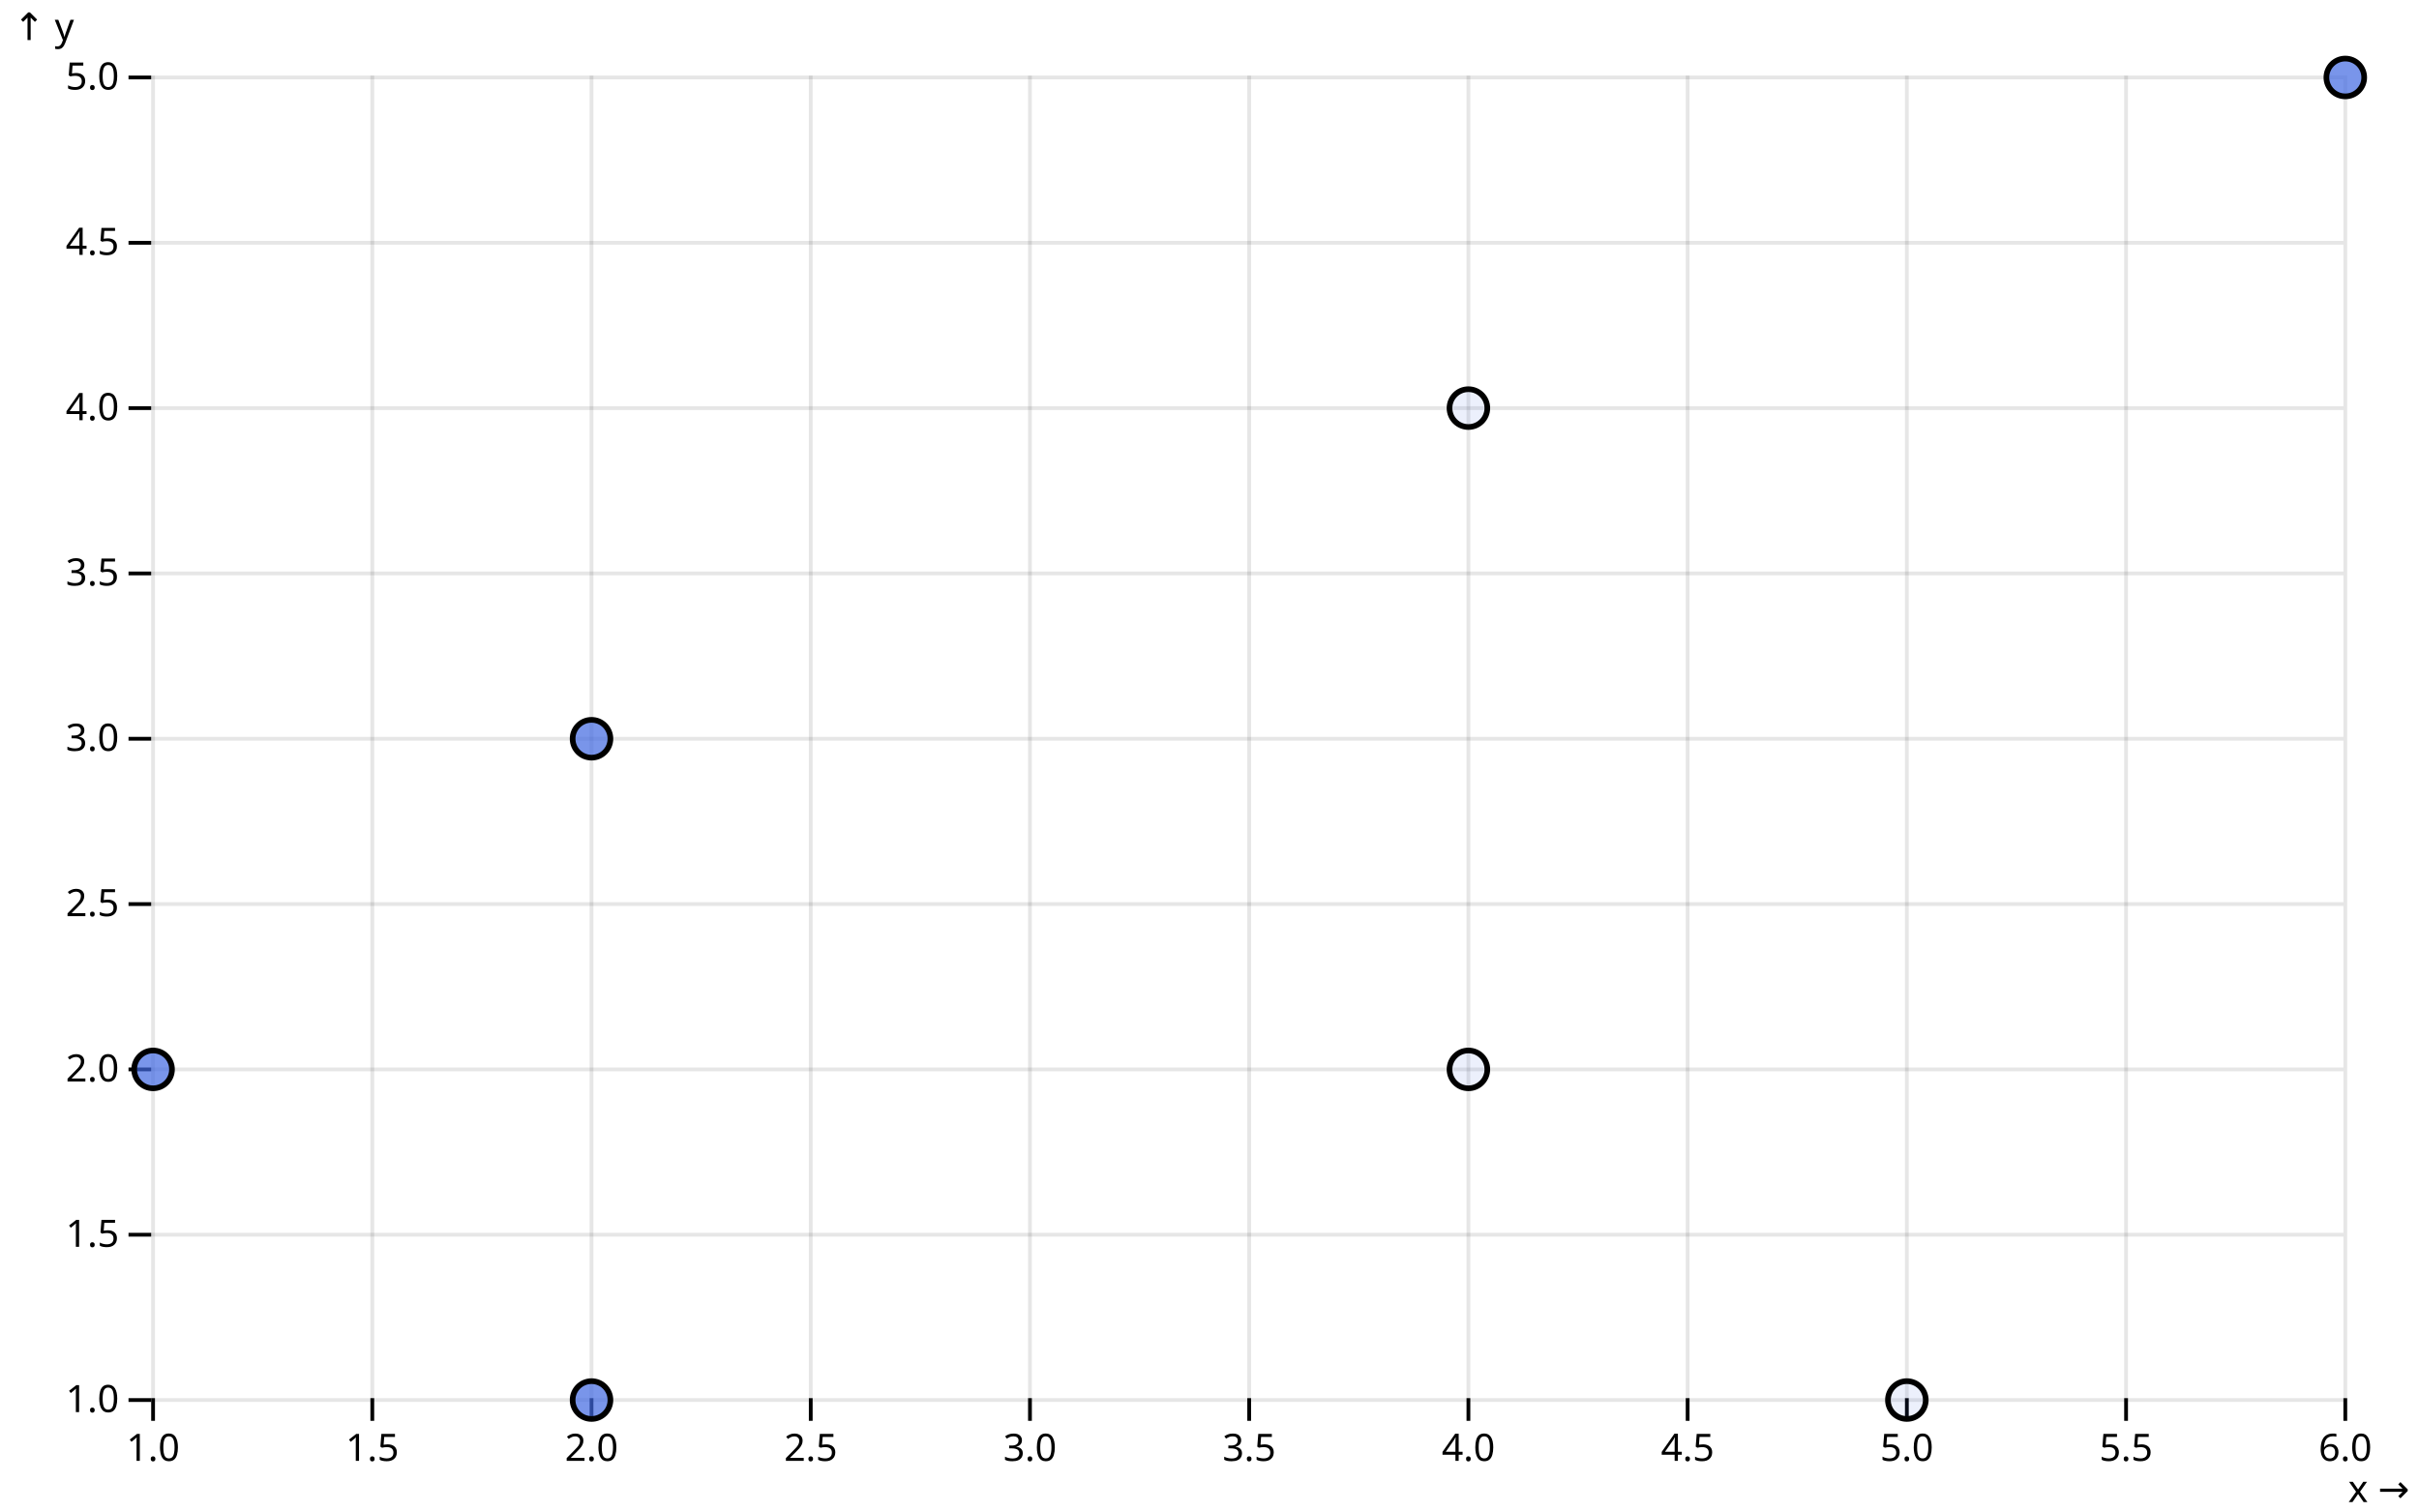
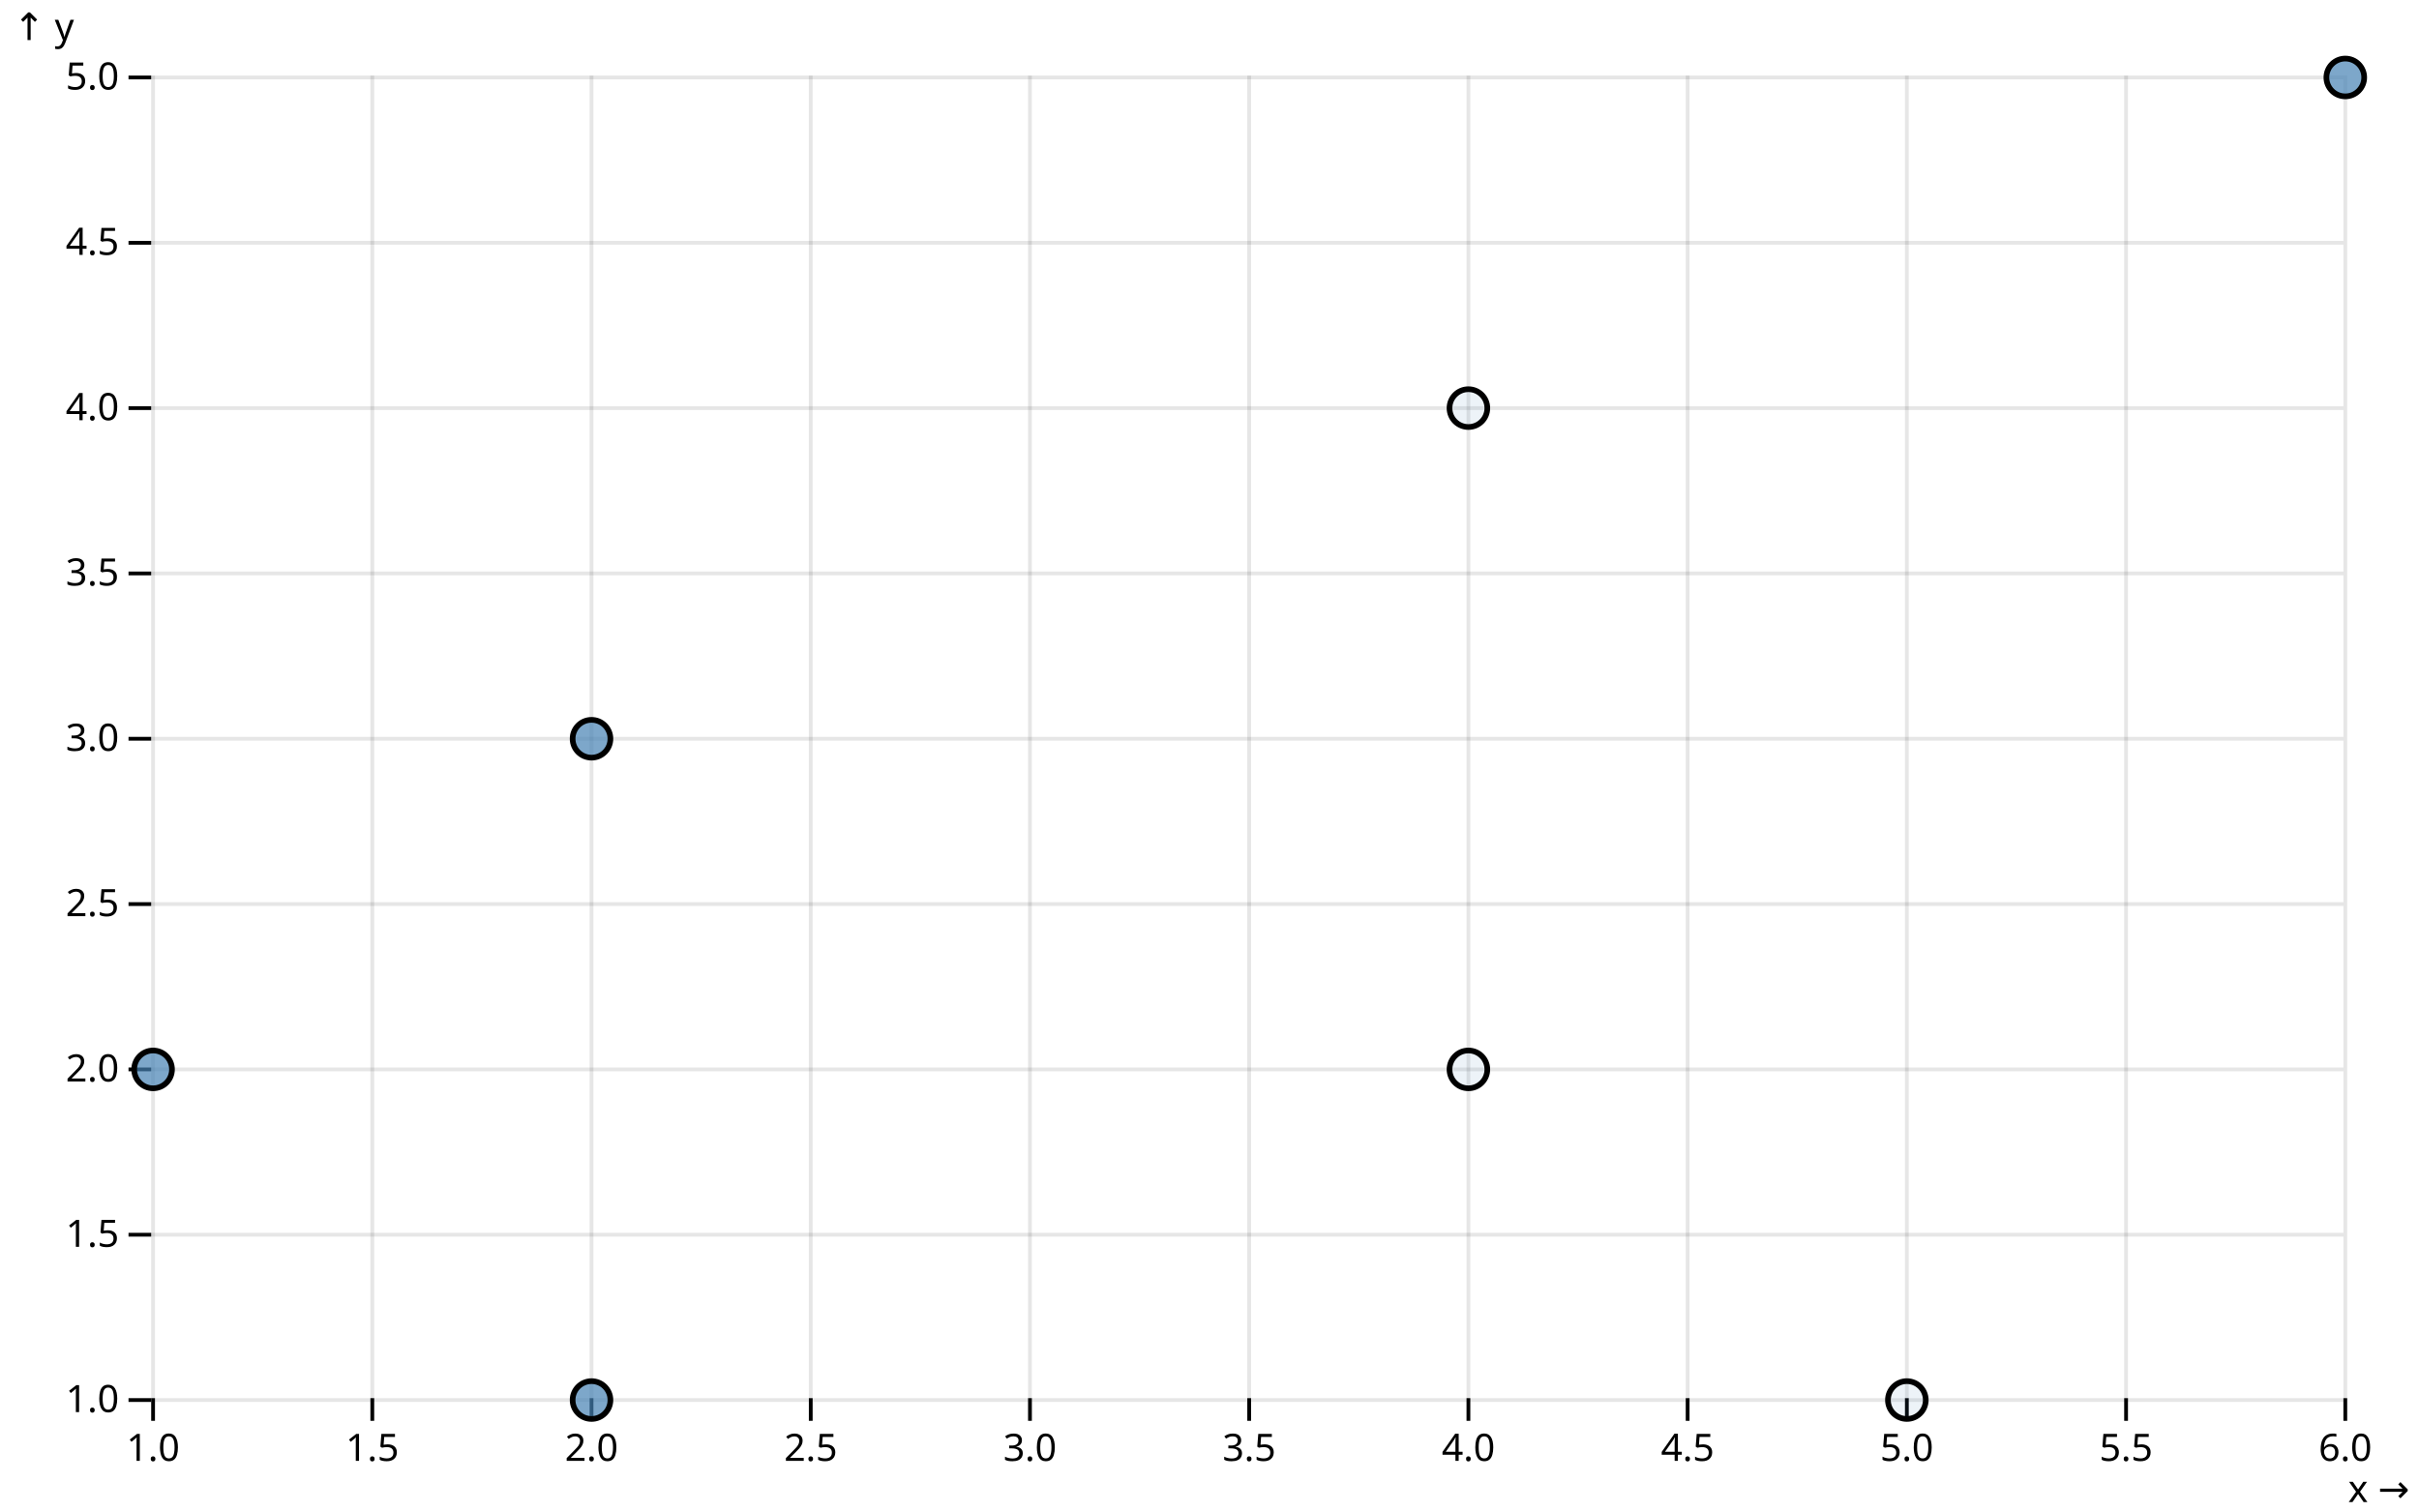
- <svg xmlns="http://www.w3.org/2000/svg" class="plot-3d4a502480ea5" fill="currentColor" font-family="system-ui, sans-serif" font-size="10" text-anchor="middle" width="640" height="400" viewBox="0 0 640 400" style="color: black;">
+ <svg xmlns="http://www.w3.org/2000/svg" class="plot-14b6c5ca408a9" fill="currentColor" font-family="system-ui, sans-serif" font-size="10" text-anchor="middle" width="640" height="400" viewBox="0 0 640 400" style="color: black;">
  <style>
-         .plot-3d4a502480ea5 {
+         .plot-14b6c5ca408a9 {
          display: block;
          background: white;
          height: auto;
          height: intrinsic;
          max-width: 100%;
        }
-         .plot-3d4a502480ea5 text,
-         .plot-3d4a502480ea5 tspan {
+         .plot-14b6c5ca408a9 text,
+         .plot-14b6c5ca408a9 tspan {
          white-space: pre;
        }
      </style>
  <g aria-label="y-grid" stroke="currentColor" stroke-opacity="0.1" transform="translate(0,0.5)">
    <line x1="40" x2="620" y1="370" y2="370" />
    <line x1="40" x2="620" y1="326.25" y2="326.25" />
    <line x1="40" x2="620" y1="282.5" y2="282.5" />
    <line x1="40" x2="620" y1="238.75" y2="238.75" />
    <line x1="40" x2="620" y1="195" y2="195" />
    <line x1="40" x2="620" y1="151.25" y2="151.25" />
    <line x1="40" x2="620" y1="107.5" y2="107.5" />
    <line x1="40" x2="620" y1="63.75" y2="63.75" />
    <line x1="40" x2="620" y1="20" y2="20" />
  </g>
  <g aria-label="y-axis tick" fill="none" stroke="currentColor" transform="translate(0,0.5)">
    <path transform="translate(40,370)" d="M0,0L-6,0" />
    <path transform="translate(40,326.25)" d="M0,0L-6,0" />
    <path transform="translate(40,282.5)" d="M0,0L-6,0" />
    <path transform="translate(40,238.75)" d="M0,0L-6,0" />
    <path transform="translate(40,195)" d="M0,0L-6,0" />
    <path transform="translate(40,151.25)" d="M0,0L-6,0" />
    <path transform="translate(40,107.5)" d="M0,0L-6,0" />
    <path transform="translate(40,63.75)" d="M0,0L-6,0" />
    <path transform="translate(40,20)" d="M0,0L-6,0" />
  </g>
  <g aria-label="y-axis tick label" text-anchor="end" font-variant="tabular-nums" transform="translate(-8.5,0.5)">
    <text y="0.32em" transform="translate(40,370)">1.0</text>
    <text y="0.32em" transform="translate(40,326.25)">1.5</text>
    <text y="0.32em" transform="translate(40,282.5)">2.0</text>
    <text y="0.32em" transform="translate(40,238.75)">2.5</text>
    <text y="0.32em" transform="translate(40,195)">3.0</text>
    <text y="0.32em" transform="translate(40,151.25)">3.5</text>
    <text y="0.32em" transform="translate(40,107.5)">4.0</text>
    <text y="0.32em" transform="translate(40,63.75)">4.5</text>
    <text y="0.32em" transform="translate(40,20)">5.0</text>
  </g>
  <g aria-label="y-axis label" text-anchor="start" transform="translate(-36.5,-16.5)">
    <text y="0.71em" transform="translate(40,20)">↑ y</text>
  </g>
  <g aria-label="x-grid" stroke="currentColor" stroke-opacity="0.1" transform="translate(0.5,0)">
    <line x1="40" x2="40" y1="20" y2="370" />
    <line x1="98" x2="98" y1="20" y2="370" />
    <line x1="156" x2="156" y1="20" y2="370" />
    <line x1="214" x2="214" y1="20" y2="370" />
    <line x1="272" x2="272" y1="20" y2="370" />
    <line x1="330" x2="330" y1="20" y2="370" />
    <line x1="388" x2="388" y1="20" y2="370" />
    <line x1="446" x2="446" y1="20" y2="370" />
    <line x1="504" x2="504" y1="20" y2="370" />
    <line x1="562" x2="562" y1="20" y2="370" />
    <line x1="620" x2="620" y1="20" y2="370" />
  </g>
  <g aria-label="x-axis tick" fill="none" stroke="currentColor" transform="translate(0.5,0)">
    <path transform="translate(40,370)" d="M0,0L0,6" />
    <path transform="translate(98,370)" d="M0,0L0,6" />
    <path transform="translate(156,370)" d="M0,0L0,6" />
    <path transform="translate(214,370)" d="M0,0L0,6" />
    <path transform="translate(272,370)" d="M0,0L0,6" />
    <path transform="translate(330,370)" d="M0,0L0,6" />
    <path transform="translate(388,370)" d="M0,0L0,6" />
    <path transform="translate(446,370)" d="M0,0L0,6" />
    <path transform="translate(504,370)" d="M0,0L0,6" />
    <path transform="translate(562,370)" d="M0,0L0,6" />
    <path transform="translate(620,370)" d="M0,0L0,6" />
  </g>
  <g aria-label="x-axis tick label" font-variant="tabular-nums" transform="translate(0.5,9.5)">
    <text y="0.71em" transform="translate(40,370)">1.0</text>
    <text y="0.71em" transform="translate(98,370)">1.5</text>
    <text y="0.71em" transform="translate(156,370)">2.0</text>
    <text y="0.71em" transform="translate(214,370)">2.5</text>
    <text y="0.71em" transform="translate(272,370)">3.0</text>
    <text y="0.71em" transform="translate(330,370)">3.5</text>
    <text y="0.71em" transform="translate(388,370)">4.0</text>
    <text y="0.71em" transform="translate(446,370)">4.5</text>
    <text y="0.71em" transform="translate(504,370)">5.0</text>
    <text y="0.71em" transform="translate(562,370)">5.5</text>
    <text y="0.71em" transform="translate(620,370)">6.0</text>
  </g>
  <g aria-label="x-axis label" text-anchor="end" transform="translate(17.5,27.5)">
    <text transform="translate(620,370)">x →</text>
  </g>
-   <g aria-label="dot" fill="royalblue" stroke="black" stroke-width="1.5" transform="translate(0.5,0.5)">
+   <g aria-label="dot" fill="steelblue" stroke="black" stroke-width="1.5" transform="translate(0.5,0.5)">
    <circle cx="40" cy="282.5" r="5" fill-opacity="0.7" />
    <circle cx="504" cy="370" r="5" fill-opacity="0.1" />
    <circle cx="156" cy="195" r="5" fill-opacity="0.7" />
    <circle cx="388" cy="107.5" r="5" fill-opacity="0.1" />
    <circle cx="620" cy="20" r="5" fill-opacity="0.7" />
    <circle cx="156" cy="370" r="5" fill-opacity="0.7" />
    <circle cx="388" cy="282.5" r="5" fill-opacity="0.1" />
  </g>
</svg>
